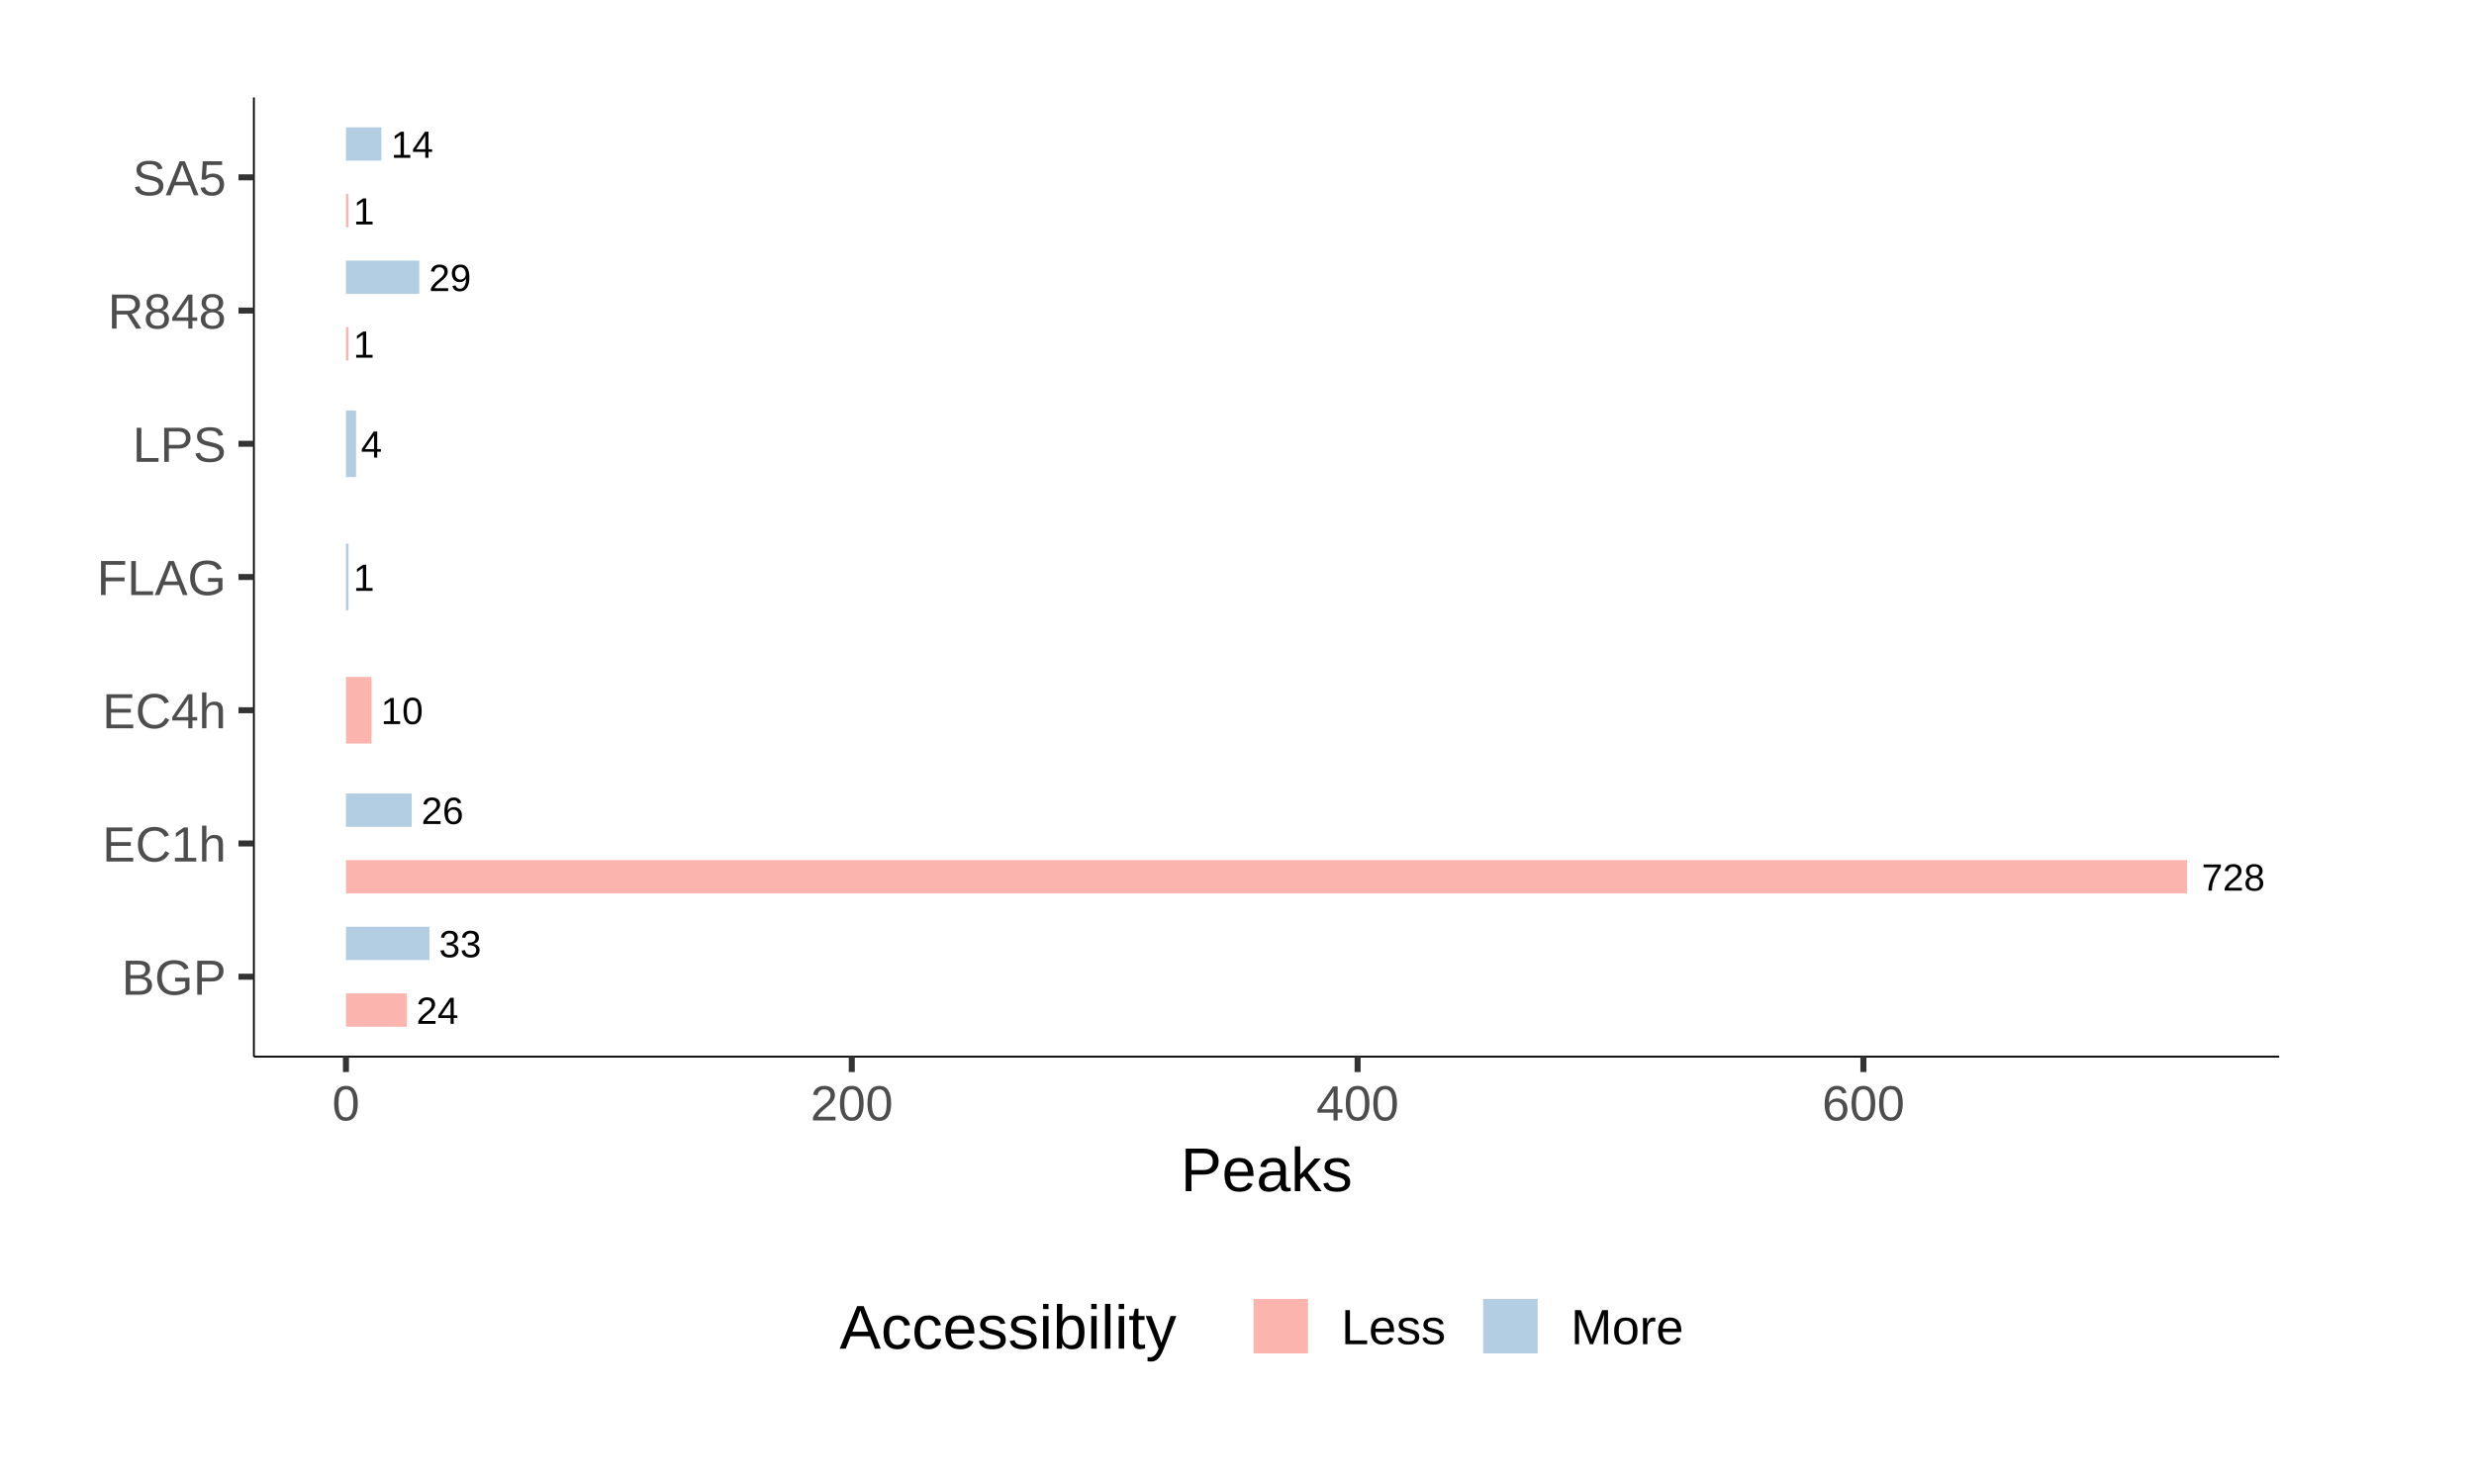
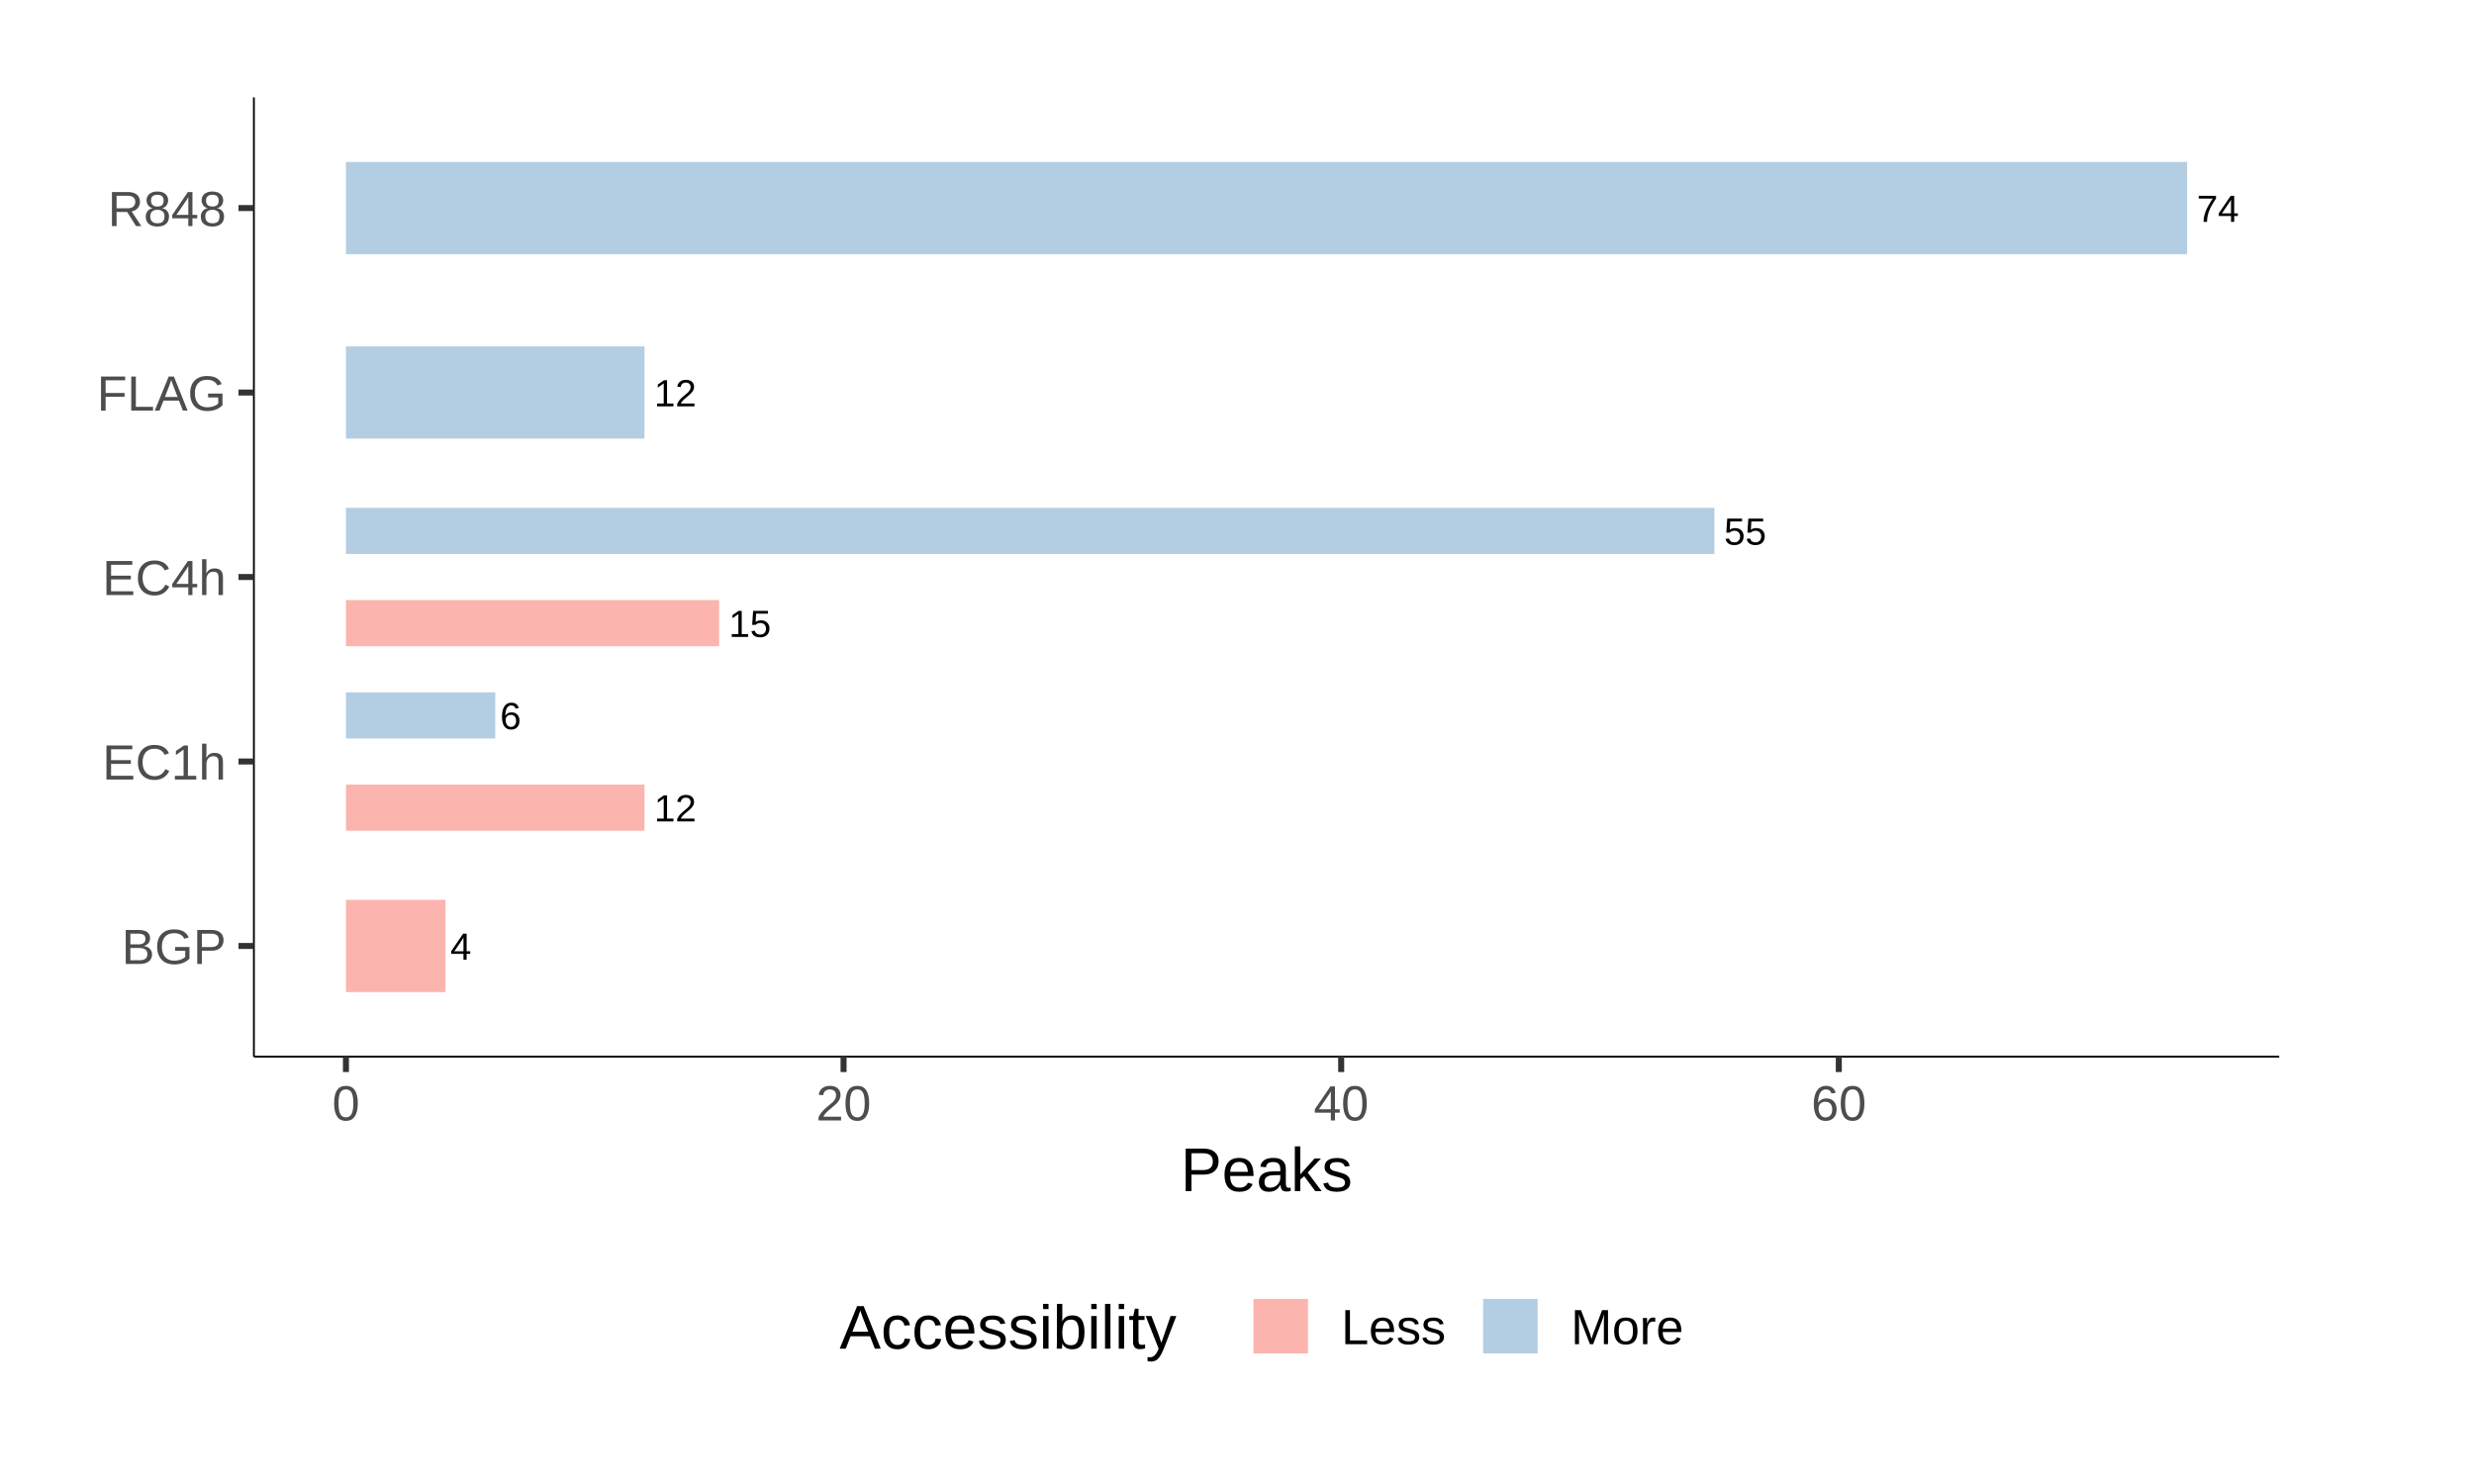
<svg xmlns="http://www.w3.org/2000/svg" class="svglite" width="720.00pt" height="432.00pt" viewBox="0 0 720.00 432.00">
  <defs>
    <style type="text/css">
    .svglite line, .svglite polyline, .svglite polygon, .svglite path, .svglite rect, .svglite circle {
      fill: none;
      stroke: #000000;
      stroke-linecap: round;
      stroke-linejoin: round;
      stroke-miterlimit: 10.00;
    }
  </style>
  </defs>
  <rect width="100%" height="100%" style="stroke: none; fill: #FFFFFF;" />
  <defs>
    <clipPath id="cpMC4wMHw3MjAuMDB8MC4wMHw0MzIuMDA=">
      <rect x="0.00" y="0.00" width="720.00" height="432.00" />
    </clipPath>
  </defs>
  <g clip-path="url(#cpMC4wMHw3MjAuMDB8MC4wMHw0MzIuMDA=)">
    <rect x="0.00" y="0.00" width="720.00" height="432.00" style="stroke-width: 1.75; stroke: #FFFFFF; fill: #FFFFFF;" />
    <rect x="73.89" y="28.35" width="589.41" height="279.25" style="stroke-width: 1.75; stroke: none; fill: #FFFFFF;" />
-     <rect x="100.68" y="289.18" width="17.66" height="9.70" style="stroke-width: 1.07; stroke: none; stroke-linecap: square; stroke-linejoin: miter; fill: #FBB4AE;" />
-     <rect x="100.68" y="269.78" width="24.29" height="9.70" style="stroke-width: 1.07; stroke: none; stroke-linecap: square; stroke-linejoin: miter; fill: #B3CDE3;" />
-     <rect x="100.68" y="250.39" width="535.83" height="9.70" style="stroke-width: 1.07; stroke: none; stroke-linecap: square; stroke-linejoin: miter; fill: #FBB4AE;" />
-     <rect x="100.68" y="231.00" width="19.14" height="9.70" style="stroke-width: 1.07; stroke: none; stroke-linecap: square; stroke-linejoin: miter; fill: #B3CDE3;" />
-     <rect x="100.68" y="197.06" width="7.36" height="19.39" style="stroke-width: 1.07; stroke: none; stroke-linecap: square; stroke-linejoin: miter; fill: #FBB4AE;" />
-     <rect x="100.68" y="158.28" width="0.74" height="19.39" style="stroke-width: 1.07; stroke: none; stroke-linecap: square; stroke-linejoin: miter; fill: #B3CDE3;" />
-     <rect x="100.68" y="119.49" width="2.94" height="19.39" style="stroke-width: 1.07; stroke: none; stroke-linecap: square; stroke-linejoin: miter; fill: #B3CDE3;" />
-     <rect x="100.68" y="95.25" width="0.74" height="9.70" style="stroke-width: 1.07; stroke: none; stroke-linecap: square; stroke-linejoin: miter; fill: #FBB4AE;" />
-     <rect x="100.68" y="75.86" width="21.34" height="9.70" style="stroke-width: 1.07; stroke: none; stroke-linecap: square; stroke-linejoin: miter; fill: #B3CDE3;" />
-     <rect x="100.68" y="56.47" width="0.74" height="9.70" style="stroke-width: 1.07; stroke: none; stroke-linecap: square; stroke-linejoin: miter; fill: #FBB4AE;" />
-     <rect x="100.68" y="37.07" width="10.30" height="9.70" style="stroke-width: 1.07; stroke: none; stroke-linecap: square; stroke-linejoin: miter; fill: #B3CDE3;" />
-     <text x="121.16" y="298.05" style="font-size: 11.04px; font-family: Arimo;" textLength="14.04px" lengthAdjust="spacingAndGlyphs">24</text>
-     <text x="127.78" y="278.65" style="font-size: 11.04px; font-family: Arimo;" textLength="14.04px" lengthAdjust="spacingAndGlyphs">33</text>
-     <text x="640.73" y="259.26" style="font-size: 11.04px; font-family: Arimo;" textLength="21.06px" lengthAdjust="spacingAndGlyphs">728</text>
-     <text x="122.63" y="239.87" style="font-size: 11.04px; font-family: Arimo;" textLength="14.04px" lengthAdjust="spacingAndGlyphs">26</text>
-     <text x="110.85" y="210.78" style="font-size: 11.04px; font-family: Arimo;" textLength="14.04px" lengthAdjust="spacingAndGlyphs">10</text>
-     <text x="102.82" y="171.99" style="font-size: 11.04px; font-family: Arimo;" textLength="7.02px" lengthAdjust="spacingAndGlyphs">1</text>
-     <text x="105.03" y="133.21" style="font-size: 11.04px; font-family: Arimo;" textLength="7.02px" lengthAdjust="spacingAndGlyphs">4</text>
-     <text x="102.82" y="104.12" style="font-size: 11.04px; font-family: Arimo;" textLength="7.02px" lengthAdjust="spacingAndGlyphs">1</text>
-     <text x="124.84" y="84.73" style="font-size: 11.04px; font-family: Arimo;" textLength="14.04px" lengthAdjust="spacingAndGlyphs">29</text>
-     <text x="102.82" y="65.34" style="font-size: 11.04px; font-family: Arimo;" textLength="7.02px" lengthAdjust="spacingAndGlyphs">1</text>
-     <text x="113.80" y="45.94" style="font-size: 11.04px; font-family: Arimo;" textLength="14.04px" lengthAdjust="spacingAndGlyphs">14</text>
+     <rect x="100.68" y="261.95" width="28.96" height="26.85" style="stroke-width: 1.07; stroke: none; stroke-linecap: square; stroke-linejoin: miter; fill: #FBB4AE;" />
+     <rect x="100.68" y="228.39" width="86.89" height="13.43" style="stroke-width: 1.07; stroke: none; stroke-linecap: square; stroke-linejoin: miter; fill: #FBB4AE;" />
+     <rect x="100.68" y="201.54" width="43.45" height="13.43" style="stroke-width: 1.07; stroke: none; stroke-linecap: square; stroke-linejoin: miter; fill: #B3CDE3;" />
+     <rect x="100.68" y="174.69" width="108.61" height="13.43" style="stroke-width: 1.07; stroke: none; stroke-linecap: square; stroke-linejoin: miter; fill: #FBB4AE;" />
+     <rect x="100.68" y="147.83" width="398.25" height="13.43" style="stroke-width: 1.07; stroke: none; stroke-linecap: square; stroke-linejoin: miter; fill: #B3CDE3;" />
+     <rect x="100.68" y="100.84" width="86.89" height="26.85" style="stroke-width: 1.07; stroke: none; stroke-linecap: square; stroke-linejoin: miter; fill: #B3CDE3;" />
+     <rect x="100.68" y="47.14" width="535.83" height="26.85" style="stroke-width: 1.07; stroke: none; stroke-linecap: square; stroke-linejoin: miter; fill: #B3CDE3;" />
+     <text x="131.05" y="279.40" style="font-size: 11.04px; font-family: Arimo;" textLength="7.02px" lengthAdjust="spacingAndGlyphs">4</text>
+     <text x="190.38" y="239.12" style="font-size: 11.04px; font-family: Arimo;" textLength="14.04px" lengthAdjust="spacingAndGlyphs">12</text>
+     <text x="145.53" y="212.27" style="font-size: 11.04px; font-family: Arimo;" textLength="7.02px" lengthAdjust="spacingAndGlyphs">6</text>
+     <text x="212.11" y="185.42" style="font-size: 11.04px; font-family: Arimo;" textLength="14.04px" lengthAdjust="spacingAndGlyphs">15</text>
+     <text x="501.75" y="158.57" style="font-size: 11.04px; font-family: Arimo;" textLength="14.04px" lengthAdjust="spacingAndGlyphs">55</text>
+     <text x="190.38" y="118.29" style="font-size: 11.04px; font-family: Arimo;" textLength="14.04px" lengthAdjust="spacingAndGlyphs">12</text>
+     <text x="639.32" y="64.59" style="font-size: 11.04px; font-family: Arimo;" textLength="14.04px" lengthAdjust="spacingAndGlyphs">74</text>
    <polyline points="73.89,307.60 73.89,28.35 " style="stroke-width: 0.53; stroke-linecap: butt;" />
-     <text x="65.82" y="289.57" text-anchor="end" style="font-size: 14.40px; fill: #4D4D4D; font-family: Arimo;" textLength="29.45px" lengthAdjust="spacingAndGlyphs">BGP</text>
-     <text x="65.82" y="250.79" text-anchor="end" style="font-size: 14.40px; fill: #4D4D4D; font-family: Arimo;" textLength="37.43px" lengthAdjust="spacingAndGlyphs">EC1h</text>
-     <text x="65.82" y="212.00" text-anchor="end" style="font-size: 14.40px; fill: #4D4D4D; font-family: Arimo;" textLength="37.43px" lengthAdjust="spacingAndGlyphs">EC4h</text>
-     <text x="65.82" y="173.22" text-anchor="end" style="font-size: 14.40px; fill: #4D4D4D; font-family: Arimo;" textLength="37.38px" lengthAdjust="spacingAndGlyphs">FLAG</text>
-     <text x="65.82" y="134.43" text-anchor="end" style="font-size: 14.40px; fill: #4D4D4D; font-family: Arimo;" textLength="25.83px" lengthAdjust="spacingAndGlyphs">LPS</text>
-     <text x="65.82" y="95.65" text-anchor="end" style="font-size: 14.40px; fill: #4D4D4D; font-family: Arimo;" textLength="37.48px" lengthAdjust="spacingAndGlyphs">R848</text>
-     <text x="65.82" y="56.86" text-anchor="end" style="font-size: 14.40px; fill: #4D4D4D; font-family: Arimo;" textLength="28.40px" lengthAdjust="spacingAndGlyphs">SA5</text>
-     <polyline points="69.41,284.33 73.89,284.33 " style="stroke-width: 1.75; stroke: #333333; stroke-linecap: butt;" />
-     <polyline points="69.41,245.54 73.89,245.54 " style="stroke-width: 1.75; stroke: #333333; stroke-linecap: butt;" />
-     <polyline points="69.41,206.76 73.89,206.76 " style="stroke-width: 1.75; stroke: #333333; stroke-linecap: butt;" />
+     <text x="65.82" y="280.62" text-anchor="end" style="font-size: 14.40px; fill: #4D4D4D; font-family: Arimo;" textLength="29.45px" lengthAdjust="spacingAndGlyphs">BGP</text>
+     <text x="65.82" y="226.92" text-anchor="end" style="font-size: 14.40px; fill: #4D4D4D; font-family: Arimo;" textLength="37.43px" lengthAdjust="spacingAndGlyphs">EC1h</text>
+     <text x="65.82" y="173.22" text-anchor="end" style="font-size: 14.40px; fill: #4D4D4D; font-family: Arimo;" textLength="37.43px" lengthAdjust="spacingAndGlyphs">EC4h</text>
+     <text x="65.82" y="119.52" text-anchor="end" style="font-size: 14.40px; fill: #4D4D4D; font-family: Arimo;" textLength="37.38px" lengthAdjust="spacingAndGlyphs">FLAG</text>
+     <text x="65.82" y="65.81" text-anchor="end" style="font-size: 14.40px; fill: #4D4D4D; font-family: Arimo;" textLength="37.48px" lengthAdjust="spacingAndGlyphs">R848</text>
+     <polyline points="69.41,275.38 73.89,275.38 " style="stroke-width: 1.75; stroke: #333333; stroke-linecap: butt;" />
+     <polyline points="69.41,221.68 73.89,221.68 " style="stroke-width: 1.75; stroke: #333333; stroke-linecap: butt;" />
    <polyline points="69.41,167.97 73.89,167.97 " style="stroke-width: 1.75; stroke: #333333; stroke-linecap: butt;" />
-     <polyline points="69.41,129.19 73.89,129.19 " style="stroke-width: 1.75; stroke: #333333; stroke-linecap: butt;" />
-     <polyline points="69.41,90.40 73.89,90.40 " style="stroke-width: 1.75; stroke: #333333; stroke-linecap: butt;" />
-     <polyline points="69.41,51.62 73.89,51.62 " style="stroke-width: 1.75; stroke: #333333; stroke-linecap: butt;" />
+     <polyline points="69.41,114.27 73.89,114.27 " style="stroke-width: 1.75; stroke: #333333; stroke-linecap: butt;" />
+     <polyline points="69.41,60.57 73.89,60.57 " style="stroke-width: 1.75; stroke: #333333; stroke-linecap: butt;" />
    <polyline points="73.89,307.60 663.31,307.60 " style="stroke-width: 0.53; stroke-linecap: butt;" />
    <polyline points="100.68,312.08 100.68,307.60 " style="stroke-width: 1.75; stroke: #333333; stroke-linecap: butt;" />
-     <polyline points="247.89,312.08 247.89,307.60 " style="stroke-width: 1.75; stroke: #333333; stroke-linecap: butt;" />
-     <polyline points="395.10,312.08 395.10,307.60 " style="stroke-width: 1.75; stroke: #333333; stroke-linecap: butt;" />
-     <polyline points="542.30,312.08 542.30,307.60 " style="stroke-width: 1.75; stroke: #333333; stroke-linecap: butt;" />
+     <polyline points="245.50,312.08 245.50,307.60 " style="stroke-width: 1.75; stroke: #333333; stroke-linecap: butt;" />
+     <polyline points="390.32,312.08 390.32,307.60 " style="stroke-width: 1.75; stroke: #333333; stroke-linecap: butt;" />
+     <polyline points="535.14,312.08 535.14,307.60 " style="stroke-width: 1.75; stroke: #333333; stroke-linecap: butt;" />
    <text x="100.68" y="326.16" text-anchor="middle" style="font-size: 14.40px; fill: #4D4D4D; font-family: Arimo;" textLength="9.16px" lengthAdjust="spacingAndGlyphs">0</text>
-     <text x="247.89" y="326.16" text-anchor="middle" style="font-size: 14.40px; fill: #4D4D4D; font-family: Arimo;" textLength="27.48px" lengthAdjust="spacingAndGlyphs">200</text>
-     <text x="395.10" y="326.16" text-anchor="middle" style="font-size: 14.40px; fill: #4D4D4D; font-family: Arimo;" textLength="27.48px" lengthAdjust="spacingAndGlyphs">400</text>
-     <text x="542.30" y="326.16" text-anchor="middle" style="font-size: 14.40px; fill: #4D4D4D; font-family: Arimo;" textLength="27.48px" lengthAdjust="spacingAndGlyphs">600</text>
+     <text x="245.50" y="326.16" text-anchor="middle" style="font-size: 14.40px; fill: #4D4D4D; font-family: Arimo;" textLength="18.32px" lengthAdjust="spacingAndGlyphs">20</text>
+     <text x="390.32" y="326.16" text-anchor="middle" style="font-size: 14.40px; fill: #4D4D4D; font-family: Arimo;" textLength="18.32px" lengthAdjust="spacingAndGlyphs">40</text>
+     <text x="535.14" y="326.16" text-anchor="middle" style="font-size: 14.40px; fill: #4D4D4D; font-family: Arimo;" textLength="18.32px" lengthAdjust="spacingAndGlyphs">60</text>
    <text x="368.60" y="346.76" text-anchor="middle" style="font-size: 18.00px; font-family: Arimo;" textLength="52.12px" lengthAdjust="spacingAndGlyphs">Peaks</text>
    <rect x="235.39" y="368.44" width="266.43" height="35.21" style="stroke-width: 1.75; stroke: none; fill: #FFFFFF;" />
    <text x="244.35" y="392.61" style="font-size: 18.00px; font-family: Arimo;" textLength="110.77px" lengthAdjust="spacingAndGlyphs">Accessibility</text>
    <rect x="364.09" y="377.41" width="17.28" height="17.28" style="stroke-width: 1.75; stroke: none; fill: #FFFFFF;" />
    <rect x="364.80" y="378.12" width="15.86" height="15.86" style="stroke-width: 1.07; stroke: none; stroke-linecap: square; stroke-linejoin: miter; fill: #FBB4AE;" />
    <rect x="430.92" y="377.41" width="17.28" height="17.28" style="stroke-width: 1.75; stroke: none; fill: #FFFFFF;" />
    <rect x="431.63" y="378.12" width="15.86" height="15.86" style="stroke-width: 1.07; stroke: none; stroke-linecap: square; stroke-linejoin: miter; fill: #B3CDE3;" />
    <text x="390.34" y="391.29" style="font-size: 14.40px; font-family: Arimo;" textLength="31.62px" lengthAdjust="spacingAndGlyphs">Less</text>
    <text x="457.16" y="391.29" style="font-size: 14.40px; font-family: Arimo;" textLength="35.68px" lengthAdjust="spacingAndGlyphs">More</text>
  </g>
</svg>
